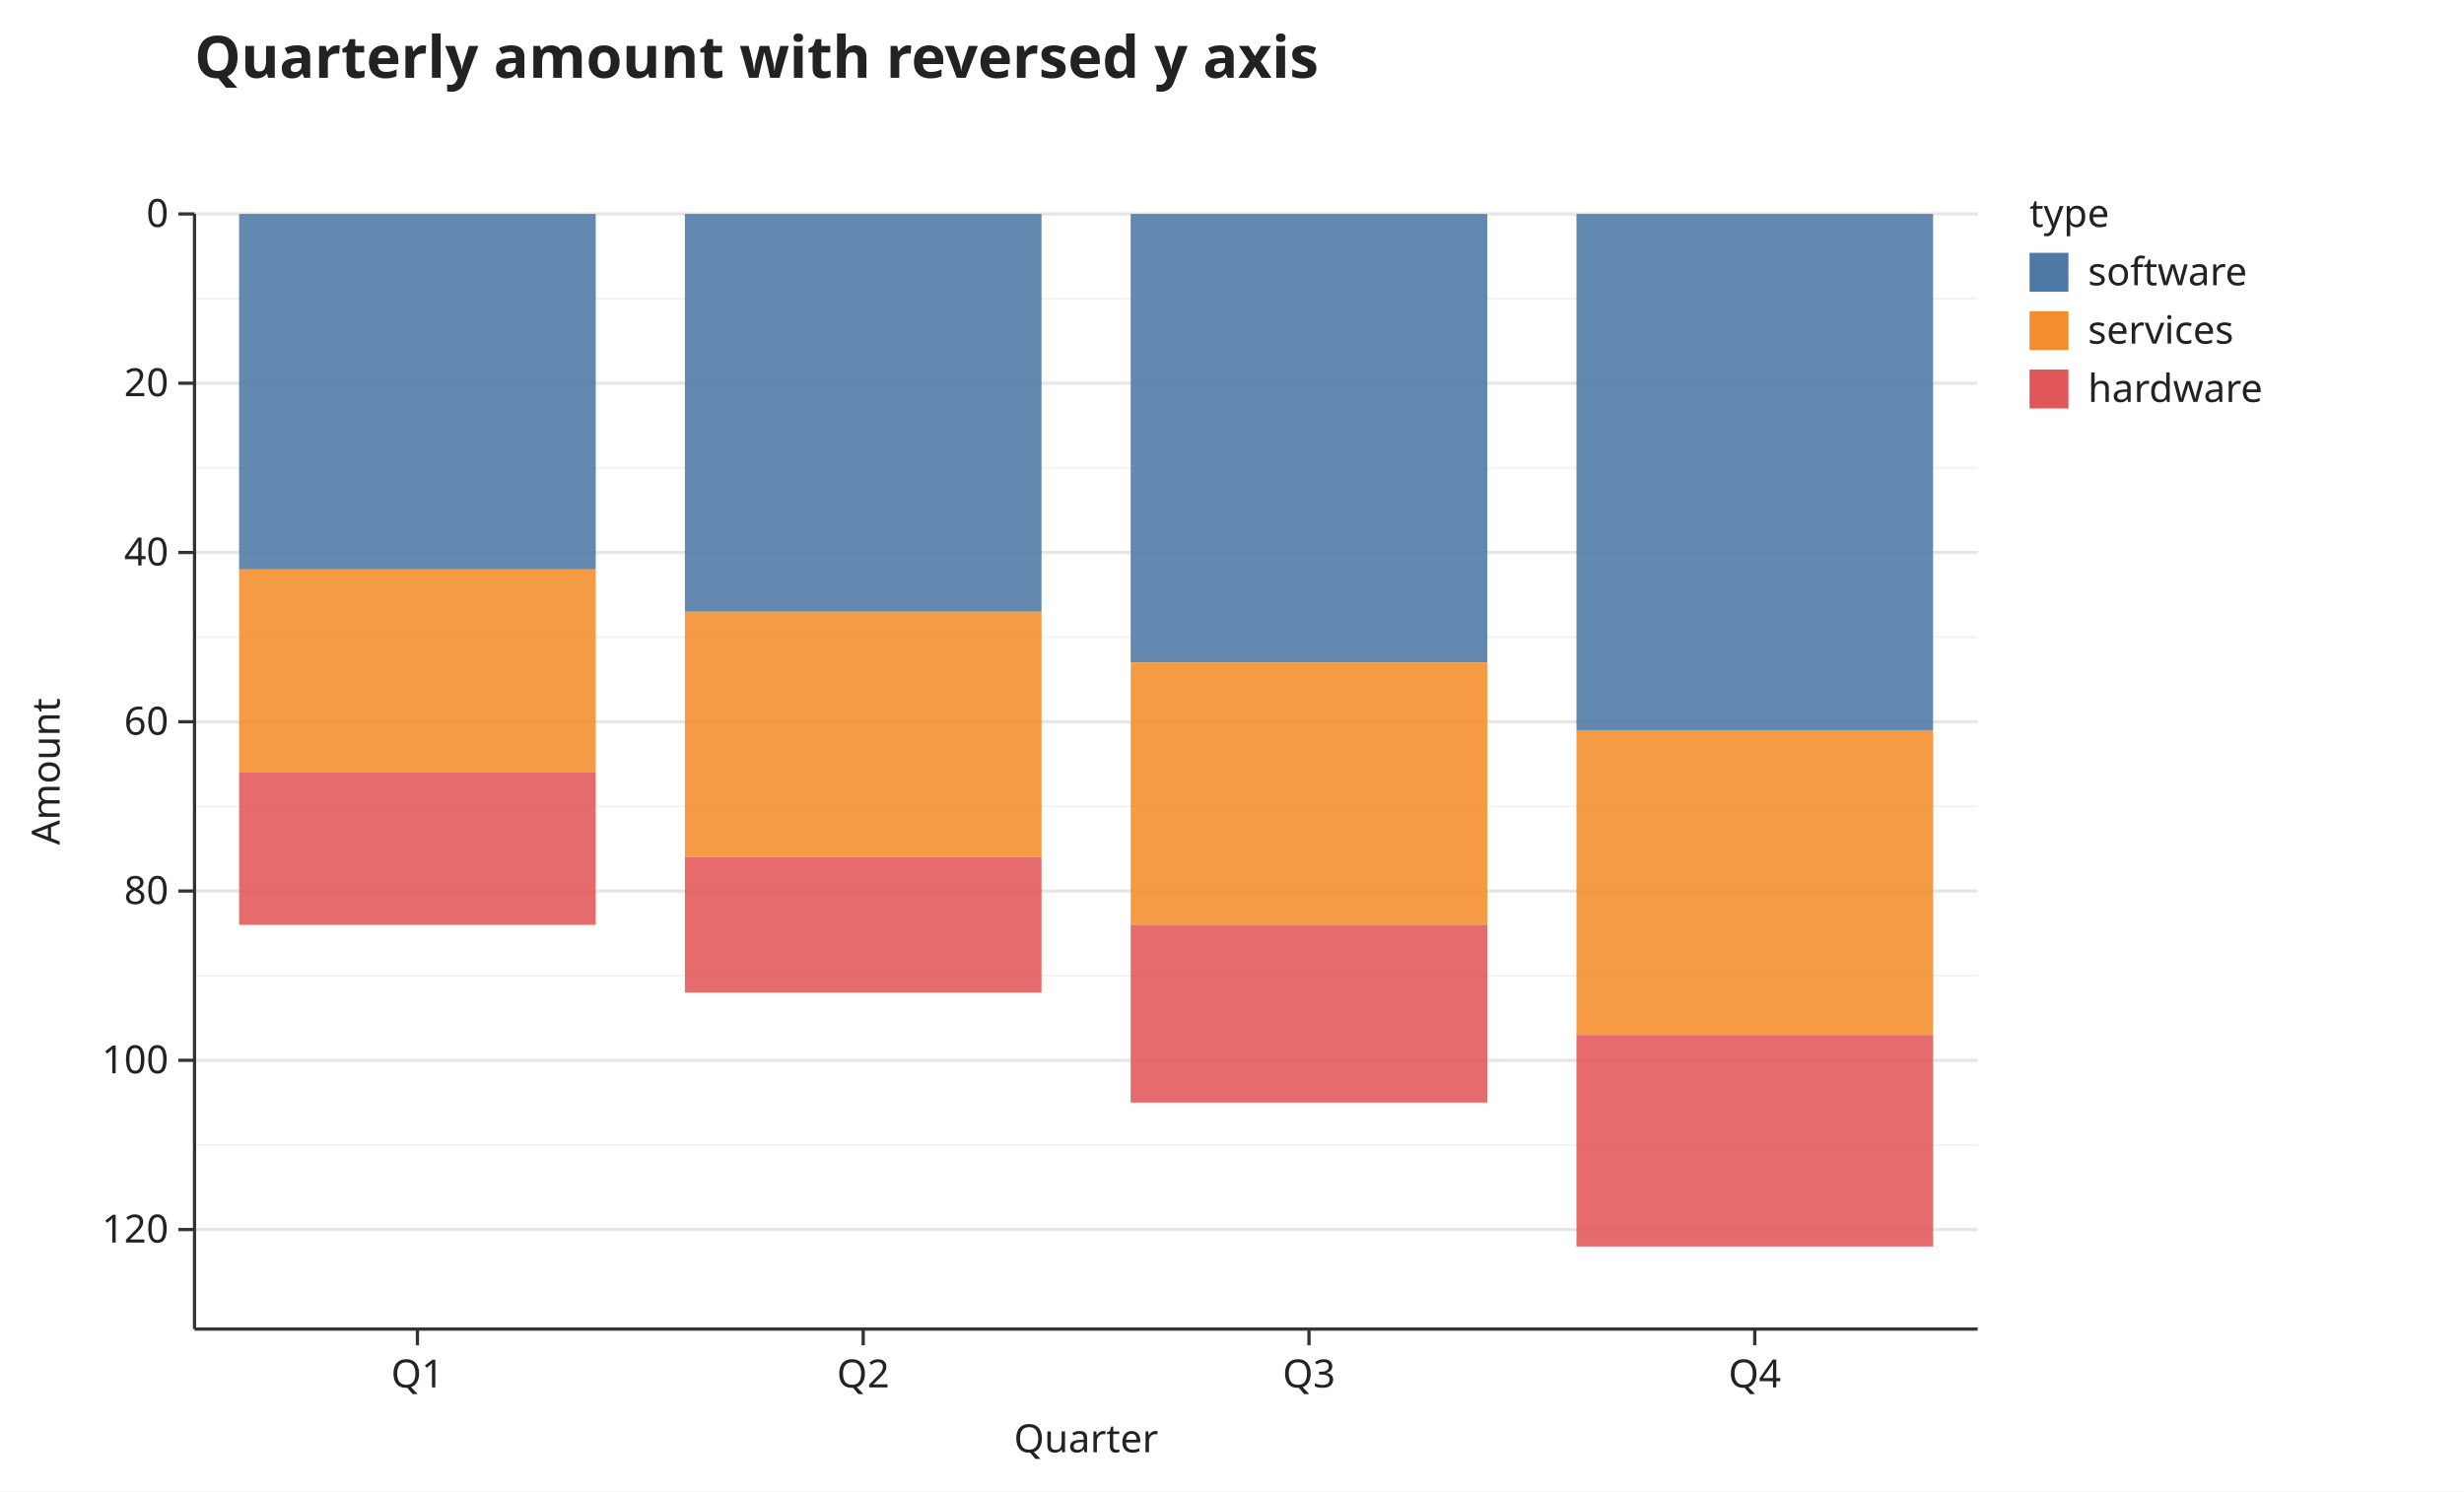
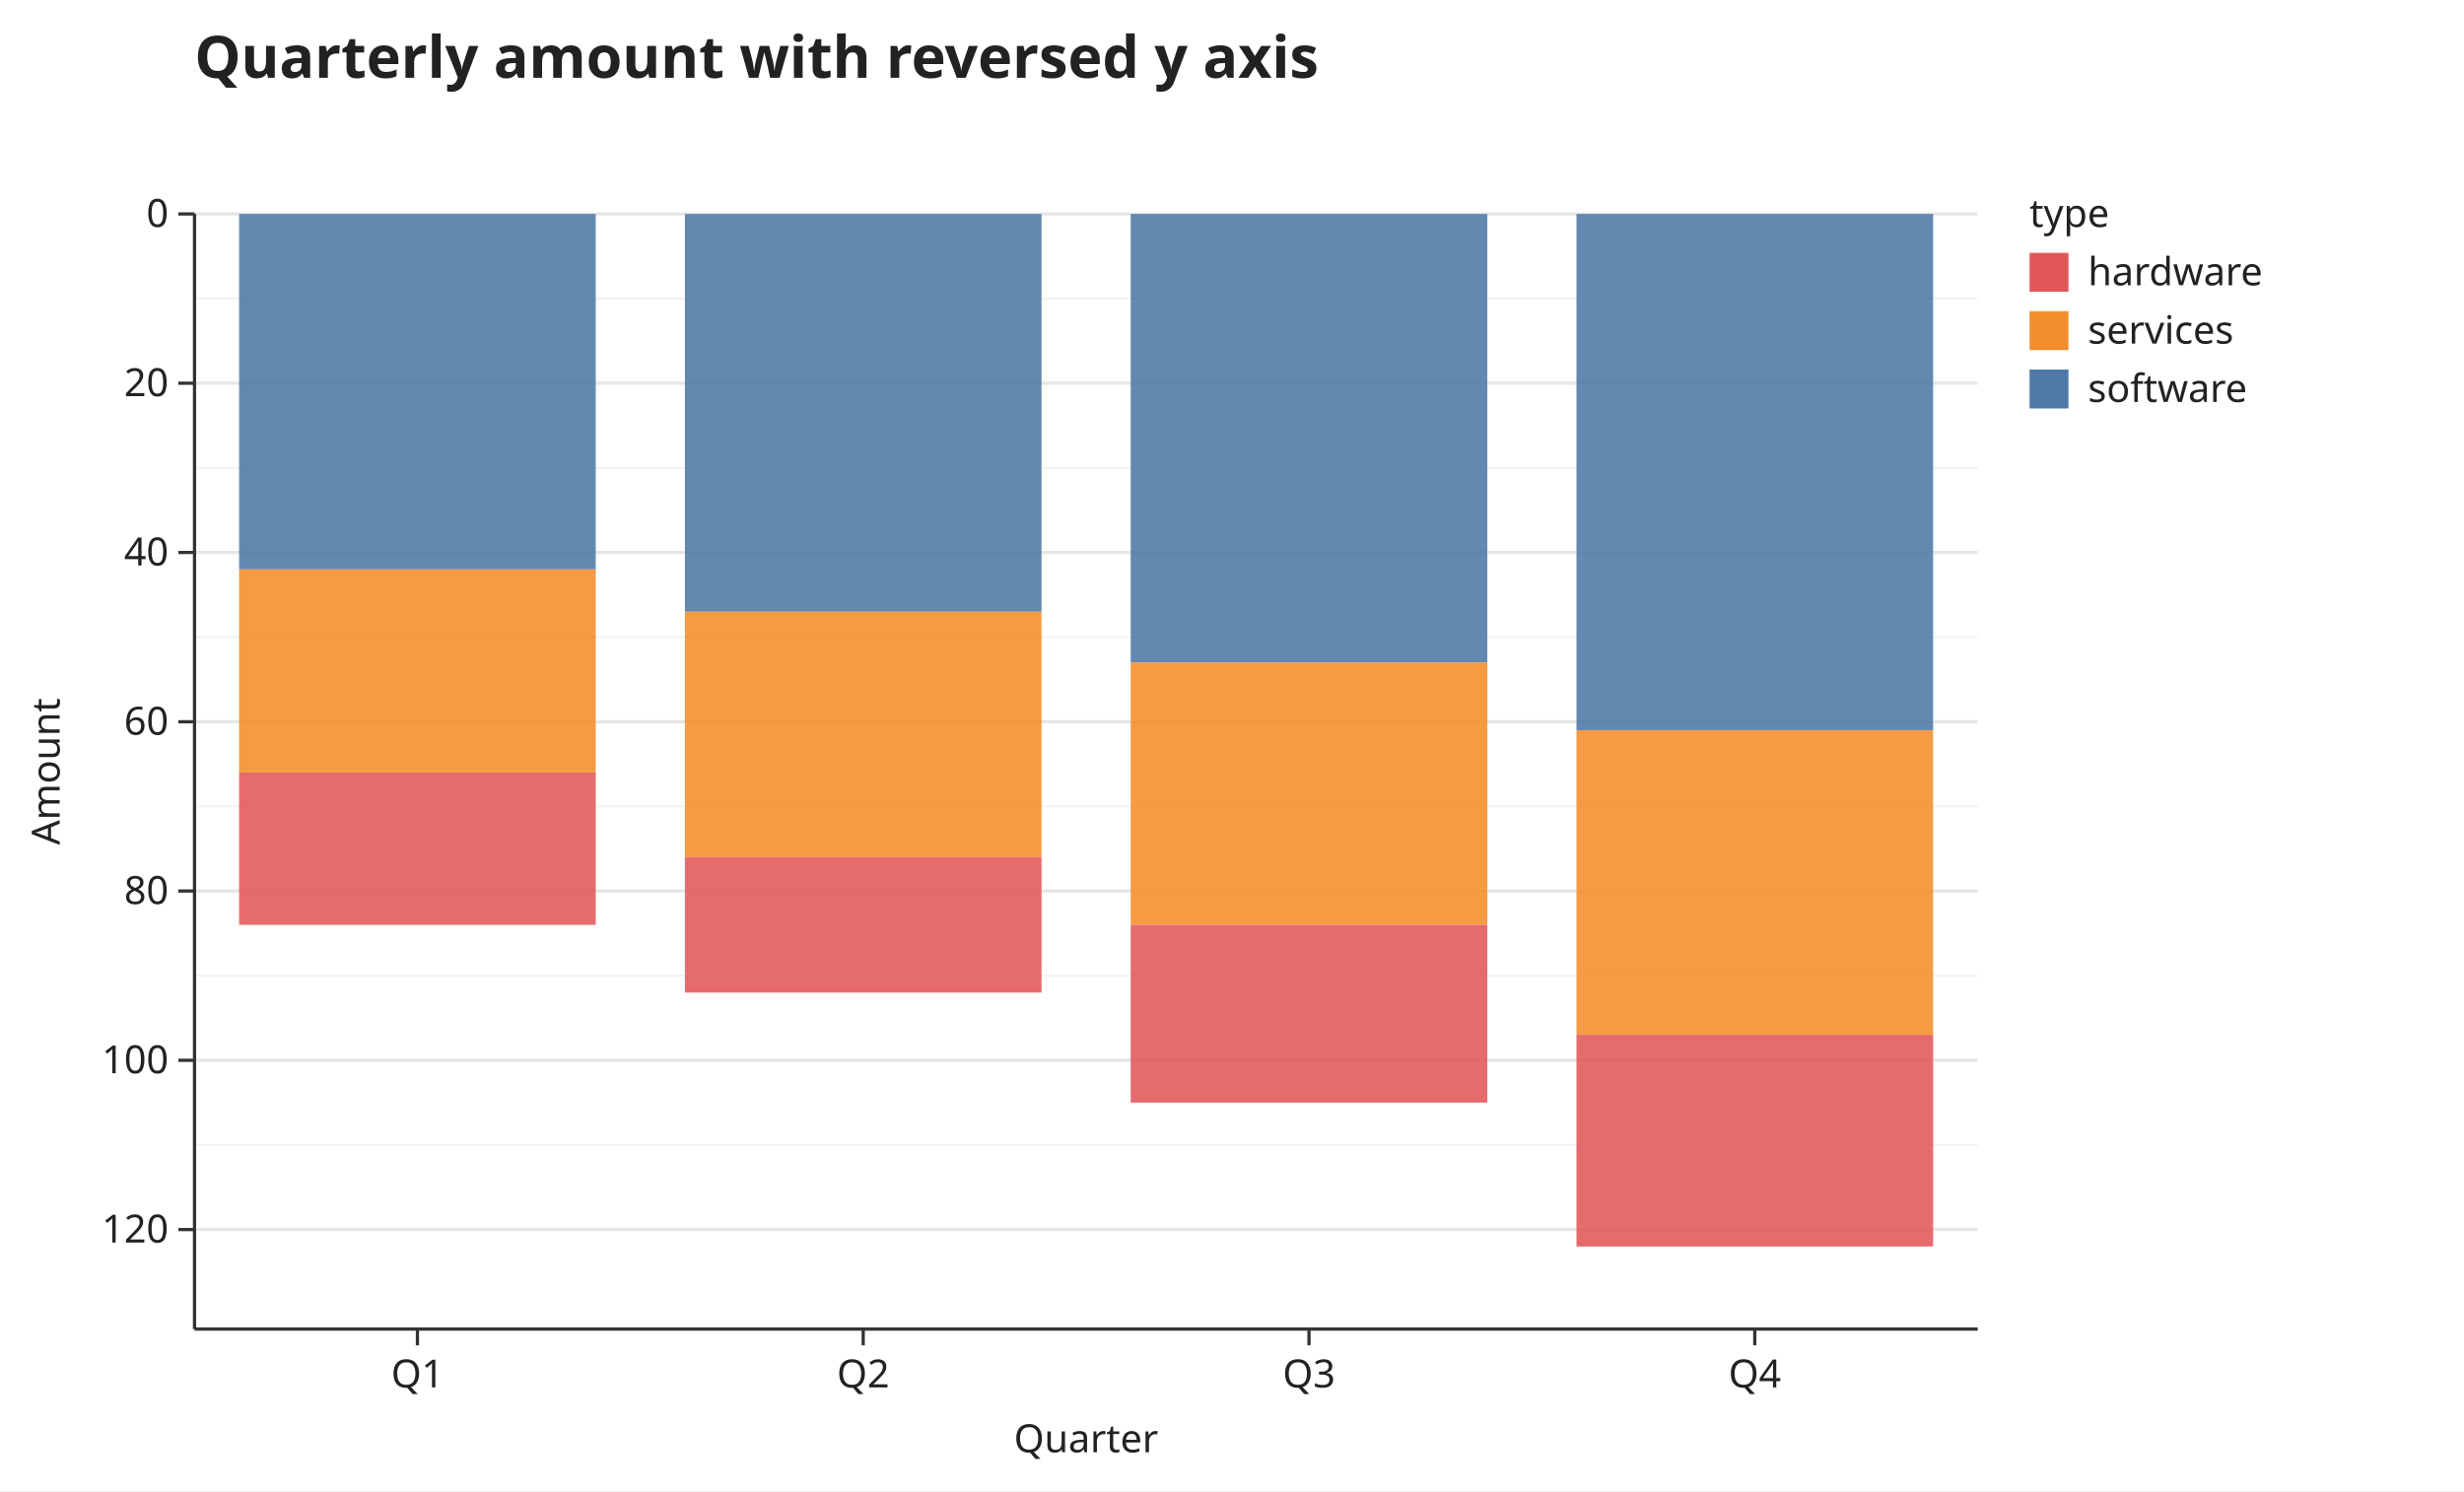
<svg xmlns="http://www.w3.org/2000/svg" width="760" height="460" viewBox="0 0 760 460" role="img" aria-label="Quarterly amount with reversed y axis">
  <rect class="algraf-background" x="0" y="0" width="760" height="460" fill="#ffffff" />
  <text class="algraf-title" x="60" y="24" font-family="system-ui, sans-serif" font-size="18" font-weight="600" fill="#222222">Quarterly amount with reversed y axis</text>
  <rect class="algraf-plot-area" x="60" y="66" width="550" height="344" fill="#ffffff" />
  <g class="algraf-grid">
    <line x1="60" y1="92.108" x2="610" y2="92.108" stroke="#f2f2f2" stroke-width="0.6" />
    <line x1="60" y1="144.324" x2="610" y2="144.324" stroke="#f2f2f2" stroke-width="0.6" />
    <line x1="60" y1="196.54" x2="610" y2="196.54" stroke="#f2f2f2" stroke-width="0.6" />
    <line x1="60" y1="248.757" x2="610" y2="248.757" stroke="#f2f2f2" stroke-width="0.6" />
    <line x1="60" y1="300.973" x2="610" y2="300.973" stroke="#f2f2f2" stroke-width="0.6" />
    <line x1="60" y1="353.189" x2="610" y2="353.189" stroke="#f2f2f2" stroke-width="0.6" />
    <line x1="60" y1="66" x2="610" y2="66" stroke="#e6e6e6" stroke-width="1" />
    <line x1="60" y1="118.216" x2="610" y2="118.216" stroke="#e6e6e6" stroke-width="1" />
    <line x1="60" y1="170.432" x2="610" y2="170.432" stroke="#e6e6e6" stroke-width="1" />
    <line x1="60" y1="222.648" x2="610" y2="222.648" stroke="#e6e6e6" stroke-width="1" />
    <line x1="60" y1="274.865" x2="610" y2="274.865" stroke="#e6e6e6" stroke-width="1" />
    <line x1="60" y1="327.081" x2="610" y2="327.081" stroke="#e6e6e6" stroke-width="1" />
    <line x1="60" y1="379.297" x2="610" y2="379.297" stroke="#e6e6e6" stroke-width="1" />
  </g>
  <g class="algraf-layer algraf-geom-bar">
    <rect x="73.75" y="66" width="110" height="109.654" fill="#4E79A7" opacity="0.88" />
    <rect x="73.75" y="175.654" width="110" height="62.659" fill="#F28E2B" opacity="0.88" />
    <rect x="73.75" y="238.313" width="110" height="46.995" fill="#E15759" opacity="0.88" />
    <rect x="211.25" y="66" width="110" height="122.708" fill="#4E79A7" opacity="0.88" />
    <rect x="211.25" y="188.708" width="110" height="75.713" fill="#F28E2B" opacity="0.88" />
    <rect x="211.25" y="264.421" width="110" height="41.773" fill="#E15759" opacity="0.88" />
    <rect x="348.75" y="66" width="110" height="138.373" fill="#4E79A7" opacity="0.88" />
    <rect x="348.75" y="204.373" width="110" height="80.935" fill="#F28E2B" opacity="0.88" />
    <rect x="348.75" y="285.308" width="110" height="54.827" fill="#E15759" opacity="0.88" />
    <rect x="486.25" y="66" width="110" height="159.259" fill="#4E79A7" opacity="0.88" />
    <rect x="486.25" y="225.259" width="110" height="93.989" fill="#F28E2B" opacity="0.88" />
    <rect x="486.25" y="319.248" width="110" height="65.27" fill="#E15759" opacity="0.88" />
  </g>
  <g class="algraf-axes">
    <line x1="60" y1="410" x2="610" y2="410" stroke="#333333" stroke-width="1" />
    <line x1="128.75" y1="410" x2="128.75" y2="415" stroke="#333333" stroke-width="1" />
    <text x="128.75" y="428" text-anchor="middle" font-family="system-ui, sans-serif" font-size="12" fill="#222222">Q1</text>
    <line x1="266.25" y1="410" x2="266.25" y2="415" stroke="#333333" stroke-width="1" />
    <text x="266.25" y="428" text-anchor="middle" font-family="system-ui, sans-serif" font-size="12" fill="#222222">Q2</text>
    <line x1="403.75" y1="410" x2="403.75" y2="415" stroke="#333333" stroke-width="1" />
    <text x="403.75" y="428" text-anchor="middle" font-family="system-ui, sans-serif" font-size="12" fill="#222222">Q3</text>
    <line x1="541.25" y1="410" x2="541.25" y2="415" stroke="#333333" stroke-width="1" />
    <text x="541.25" y="428" text-anchor="middle" font-family="system-ui, sans-serif" font-size="12" fill="#222222">Q4</text>
    <text x="335" y="448" text-anchor="middle" font-family="system-ui, sans-serif" font-size="12" fill="#222222">Quarter</text>
    <line x1="60" y1="66" x2="60" y2="410" stroke="#333333" stroke-width="1" />
    <line x1="55" y1="66" x2="60" y2="66" stroke="#333333" stroke-width="1" />
    <text x="52" y="70" text-anchor="end" font-family="system-ui, sans-serif" font-size="12" fill="#222222">0</text>
    <line x1="55" y1="118.216" x2="60" y2="118.216" stroke="#333333" stroke-width="1" />
    <text x="52" y="122.216" text-anchor="end" font-family="system-ui, sans-serif" font-size="12" fill="#222222">20</text>
    <line x1="55" y1="170.432" x2="60" y2="170.432" stroke="#333333" stroke-width="1" />
    <text x="52" y="174.432" text-anchor="end" font-family="system-ui, sans-serif" font-size="12" fill="#222222">40</text>
    <line x1="55" y1="222.648" x2="60" y2="222.648" stroke="#333333" stroke-width="1" />
    <text x="52" y="226.648" text-anchor="end" font-family="system-ui, sans-serif" font-size="12" fill="#222222">60</text>
    <line x1="55" y1="274.865" x2="60" y2="274.865" stroke="#333333" stroke-width="1" />
    <text x="52" y="278.865" text-anchor="end" font-family="system-ui, sans-serif" font-size="12" fill="#222222">80</text>
    <line x1="55" y1="327.081" x2="60" y2="327.081" stroke="#333333" stroke-width="1" />
    <text x="52" y="331.081" text-anchor="end" font-family="system-ui, sans-serif" font-size="12" fill="#222222">100</text>
    <line x1="55" y1="379.297" x2="60" y2="379.297" stroke="#333333" stroke-width="1" />
    <text x="52" y="383.297" text-anchor="end" font-family="system-ui, sans-serif" font-size="12" fill="#222222">120</text>
    <text x="18.4" y="238" text-anchor="middle" transform="rotate(-90 18.4 238)" font-family="system-ui, sans-serif" font-size="12" fill="#222222">Amount</text>
  </g>
  <g class="algraf-legends">
    <text x="626" y="70" text-anchor="start" font-family="system-ui, sans-serif" font-size="12" fill="#222222">type</text>
-     <rect x="626" y="78" width="12" height="12" fill="#4E79A7" />
-     <text x="644" y="88" text-anchor="start" font-family="system-ui, sans-serif" font-size="12" fill="#222222">software</text>
+     <rect x="626" y="78" width="12" height="12" fill="#E15759" />
+     <text x="644" y="88" text-anchor="start" font-family="system-ui, sans-serif" font-size="12" fill="#222222">hardware</text>
    <rect x="626" y="96" width="12" height="12" fill="#F28E2B" />
    <text x="644" y="106" text-anchor="start" font-family="system-ui, sans-serif" font-size="12" fill="#222222">services</text>
-     <rect x="626" y="114" width="12" height="12" fill="#E15759" />
-     <text x="644" y="124" text-anchor="start" font-family="system-ui, sans-serif" font-size="12" fill="#222222">hardware</text>
+     <rect x="626" y="114" width="12" height="12" fill="#4E79A7" />
+     <text x="644" y="124" text-anchor="start" font-family="system-ui, sans-serif" font-size="12" fill="#222222">software</text>
  </g>
</svg>
